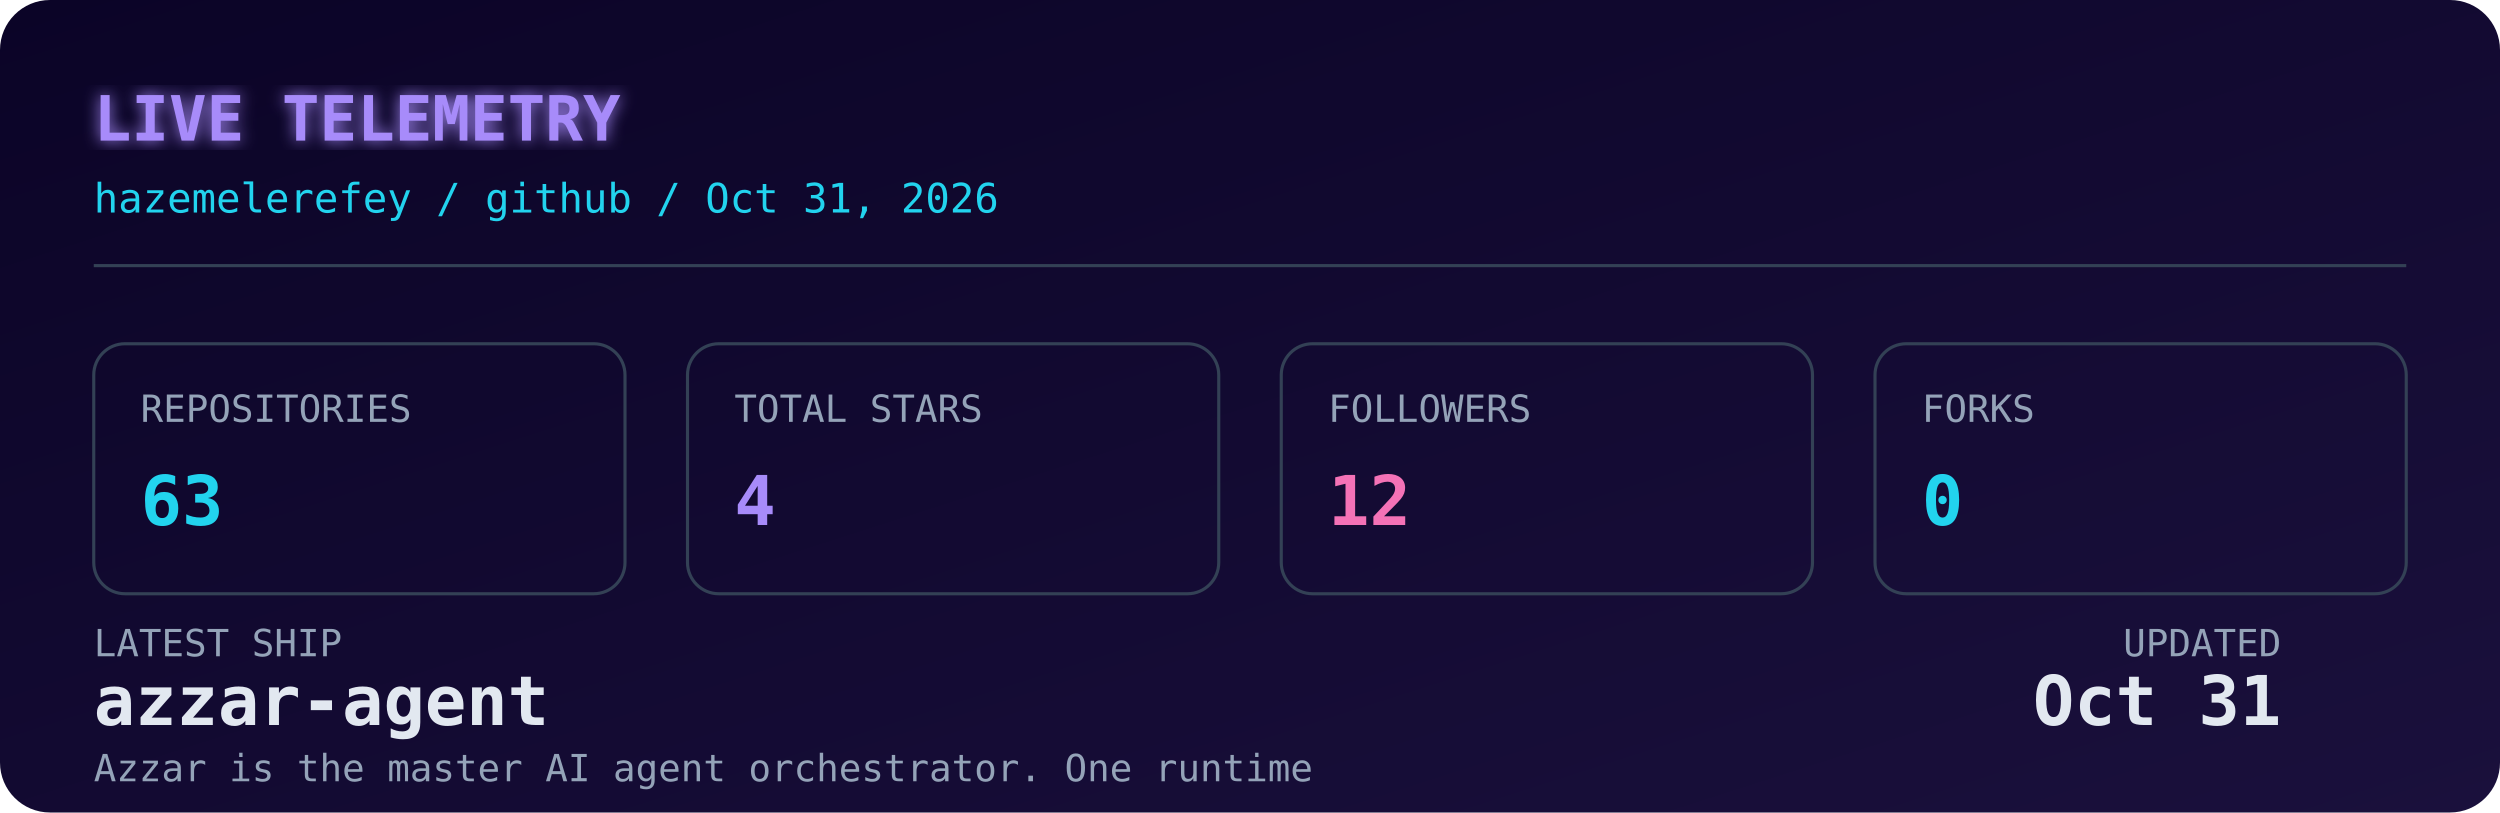
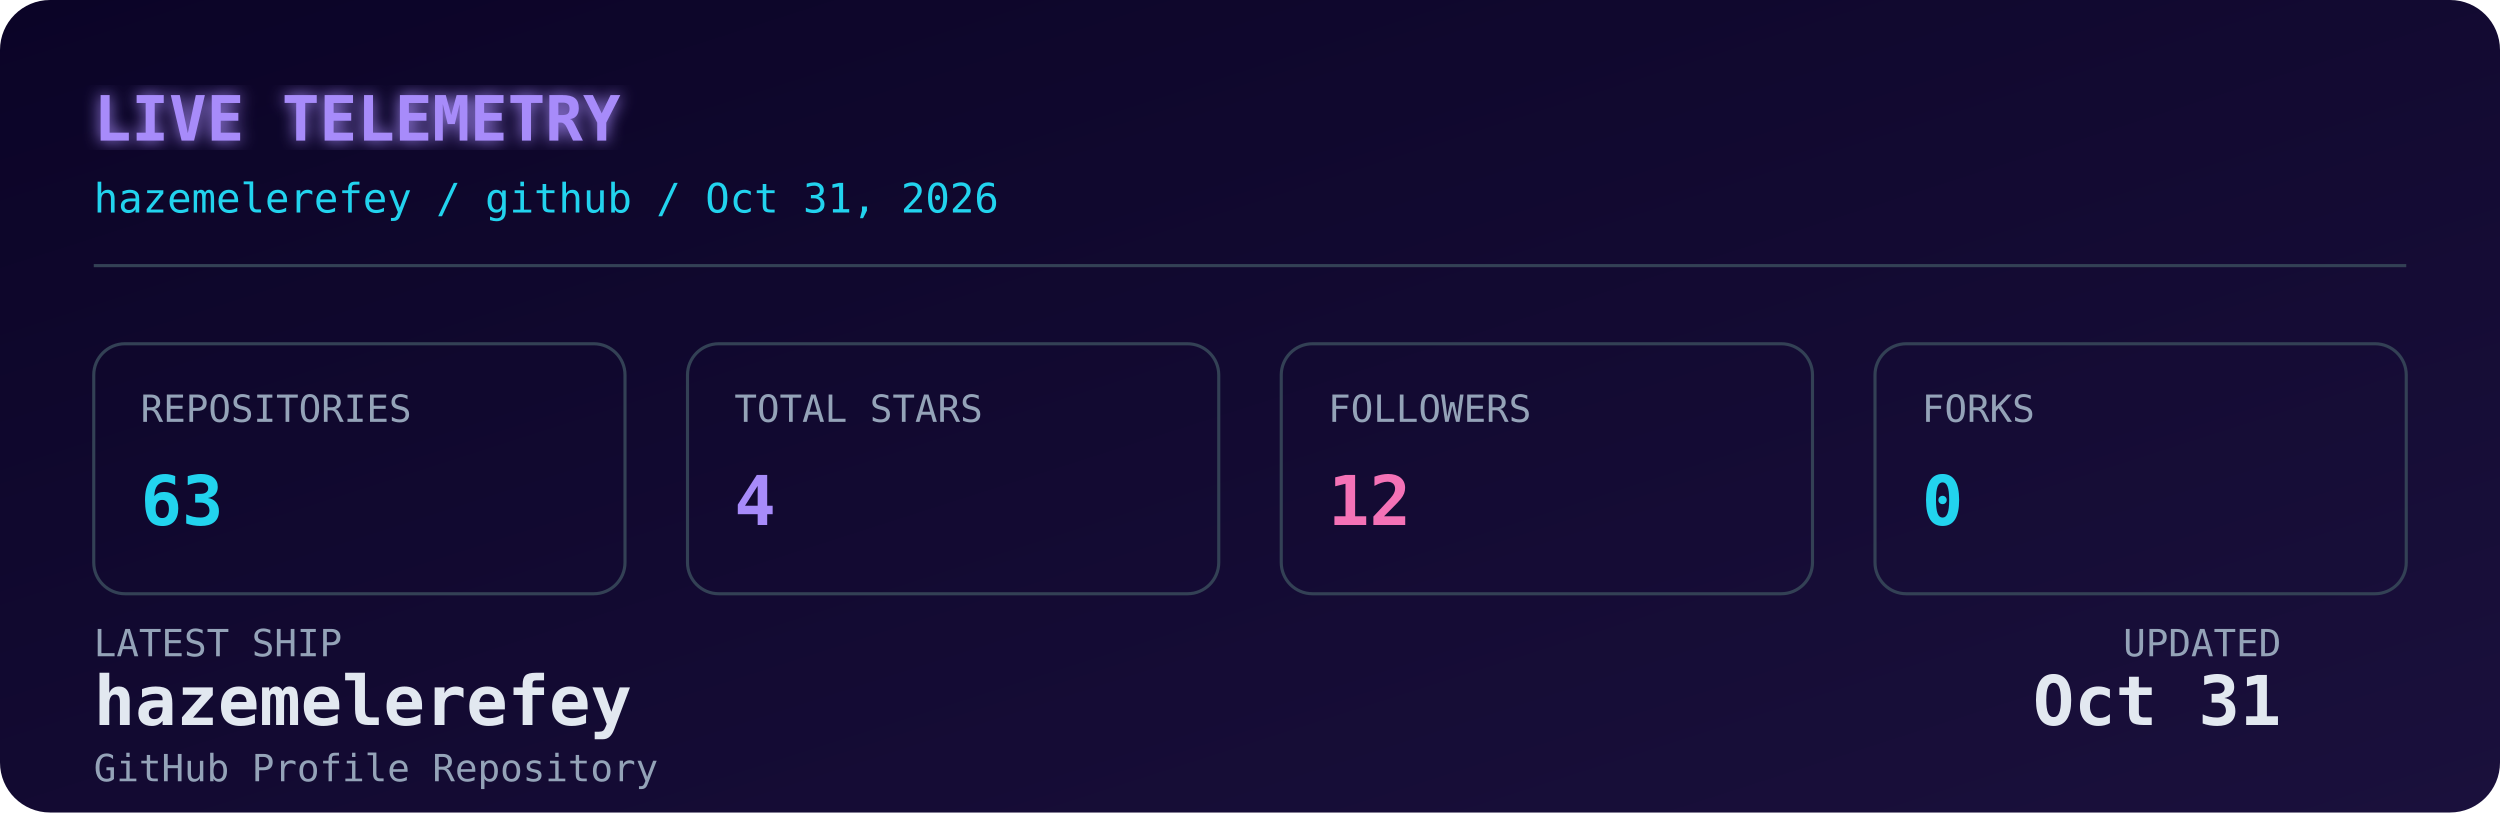
<svg xmlns="http://www.w3.org/2000/svg" width="800" height="260" viewBox="0 0 800 260" role="img" aria-label="Live GitHub dashboard for Hazem Elerefy">
  <defs>
    <linearGradient id="bg" x1="0" y1="0" x2="1" y2="1">
      <stop offset="0%" stop-color="#0b0427" />
      <stop offset="100%" stop-color="#1a103c" />
    </linearGradient>
    <filter id="glow" x="-20%" y="-20%" width="140%" height="140%">
      <feGaussianBlur stdDeviation="2.5" result="blur" />
      <feMerge>
        <feMergeNode in="blur" />
        <feMergeNode in="SourceGraphic" />
      </feMerge>
    </filter>
    <style>
      .mono { font-family: 'JetBrains Mono', 'SFMono-Regular', 'Fira Code', monospace; }
      .label { fill: #94a3b8; font-size: 12px; }
      .value { fill: #e2e8f0; font-size: 22px; font-weight: 700; }
      .accent { fill: #22d3ee; }
      .purple { fill: #a78bfa; }
      .pink { fill: #f472b6; }
      .title { fill: #a78bfa; font-size: 20px; font-weight: 700; }
      .subtitle { fill: #22d3ee; font-size: 13px; }
      .box { fill: none; stroke: #334155; stroke-width: 1; }
      @media (prefers-color-scheme: light) {
        .value { fill: #0f172a; }
        .label { fill: #475569; }
        .title { fill: #7c3aed; }
        .subtitle { fill: #0891b2; }
        .box { stroke: #cbd5e1; }
      }
    </style>
  </defs>
  <rect width="800" height="260" rx="16" fill="url(#bg)" />
  <text x="30" y="45" class="mono title" filter="url(#glow)">LIVE TELEMETRY</text>
  <text x="30" y="68" class="mono subtitle">hazemelerefey / github / Oct 31, 2026</text>
  <line x1="30" y1="85" x2="770" y2="85" stroke="#334155" stroke-width="1" />
  <g transform="translate(30, 110)">
    <rect width="170" height="80" rx="10" class="box" />
    <text x="15" y="25" class="mono label">REPOSITORIES</text>
    <text x="15" y="58" class="mono value accent">63</text>
  </g>
  <g transform="translate(220, 110)">
    <rect width="170" height="80" rx="10" class="box" />
    <text x="15" y="25" class="mono label">TOTAL STARS</text>
    <text x="15" y="58" class="mono value purple">4</text>
  </g>
  <g transform="translate(410, 110)">
    <rect width="170" height="80" rx="10" class="box" />
    <text x="15" y="25" class="mono label">FOLLOWERS</text>
    <text x="15" y="58" class="mono value pink">12</text>
  </g>
  <g transform="translate(600, 110)">
    <rect width="170" height="80" rx="10" class="box" />
    <text x="15" y="25" class="mono label">FORKS</text>
    <text x="15" y="58" class="mono value accent">0</text>
  </g>
  <g transform="translate(30, 210)">
    <text x="0" y="0" class="mono label">LATEST SHIP</text>
-     <text x="0" y="22" class="mono value" font-size="15" fill="#e2e8f0">azzar-agent</text>
-     <text x="0" y="40" class="mono label" font-size="11">Azzar is the master AI agent orchestrator. One runtime </text>
+     <text x="0" y="22" class="mono value" font-size="15" fill="#e2e8f0">hazemelerefey</text>
+     <text x="0" y="40" class="mono label" font-size="11">GitHub Profile Repository</text>
    <text x="700" y="0" class="mono label" text-anchor="end">UPDATED</text>
    <text x="700" y="22" class="mono value" font-size="15" text-anchor="end" fill="#e2e8f0">Oct 31</text>
  </g>
</svg>
